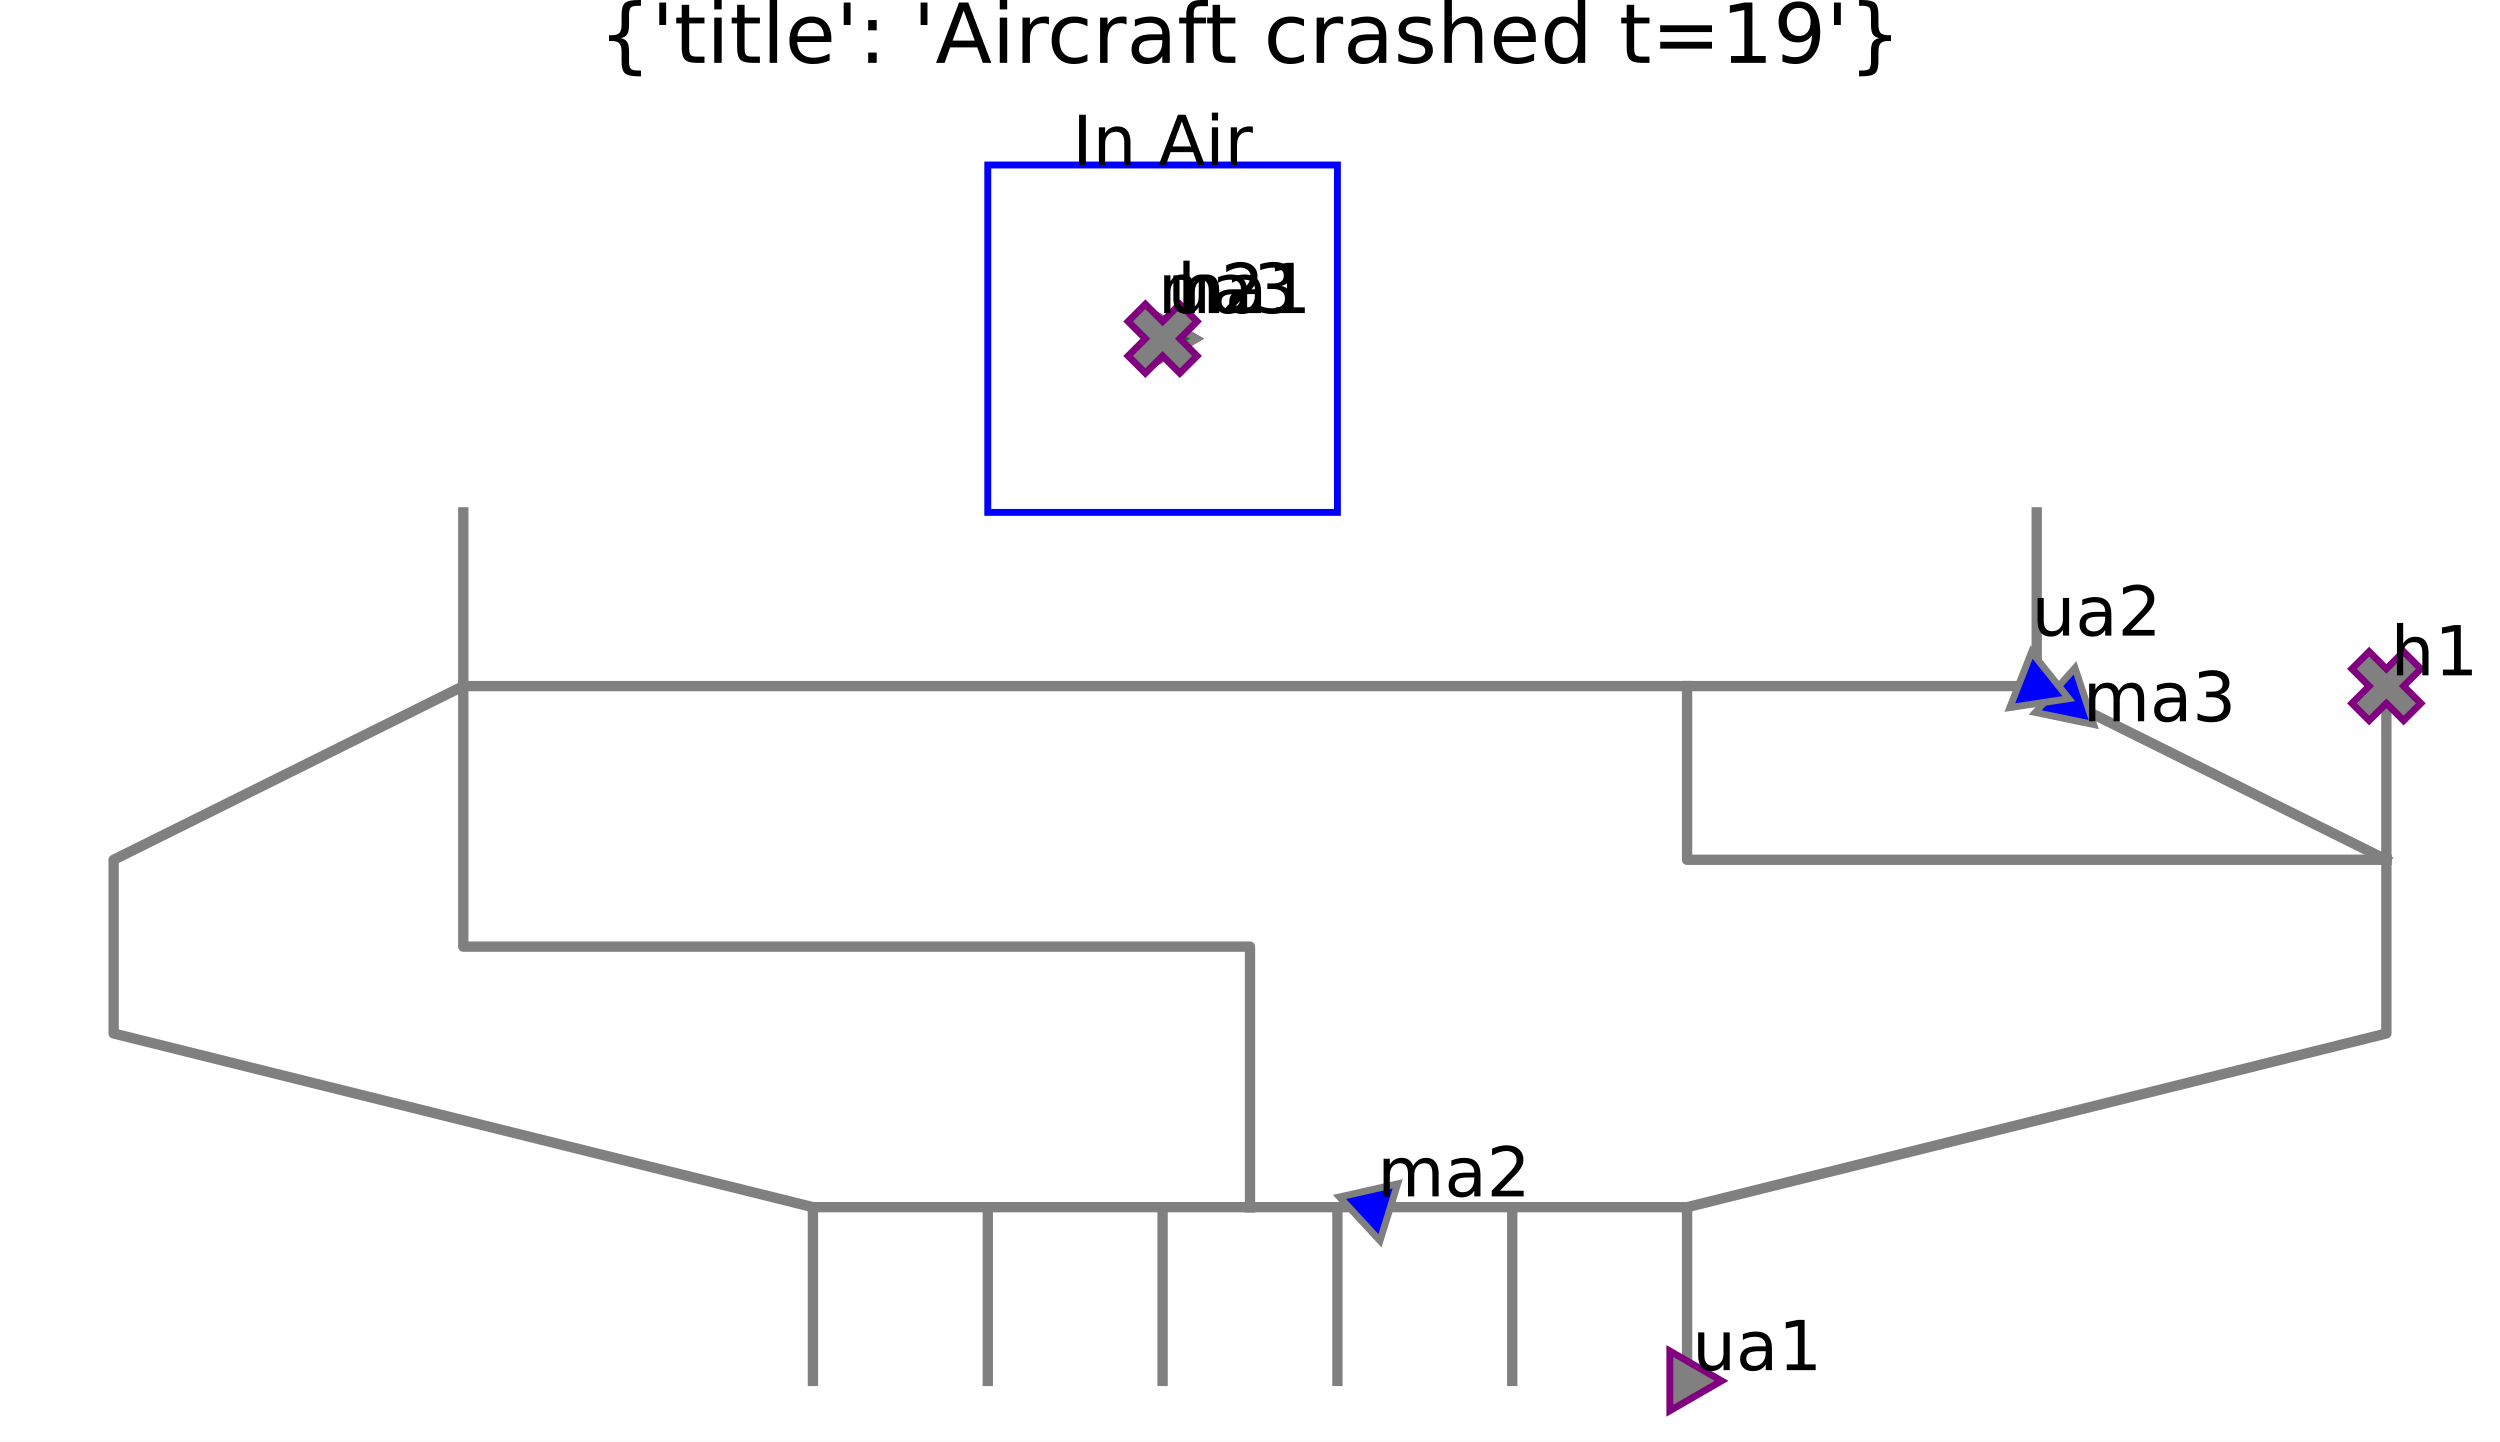
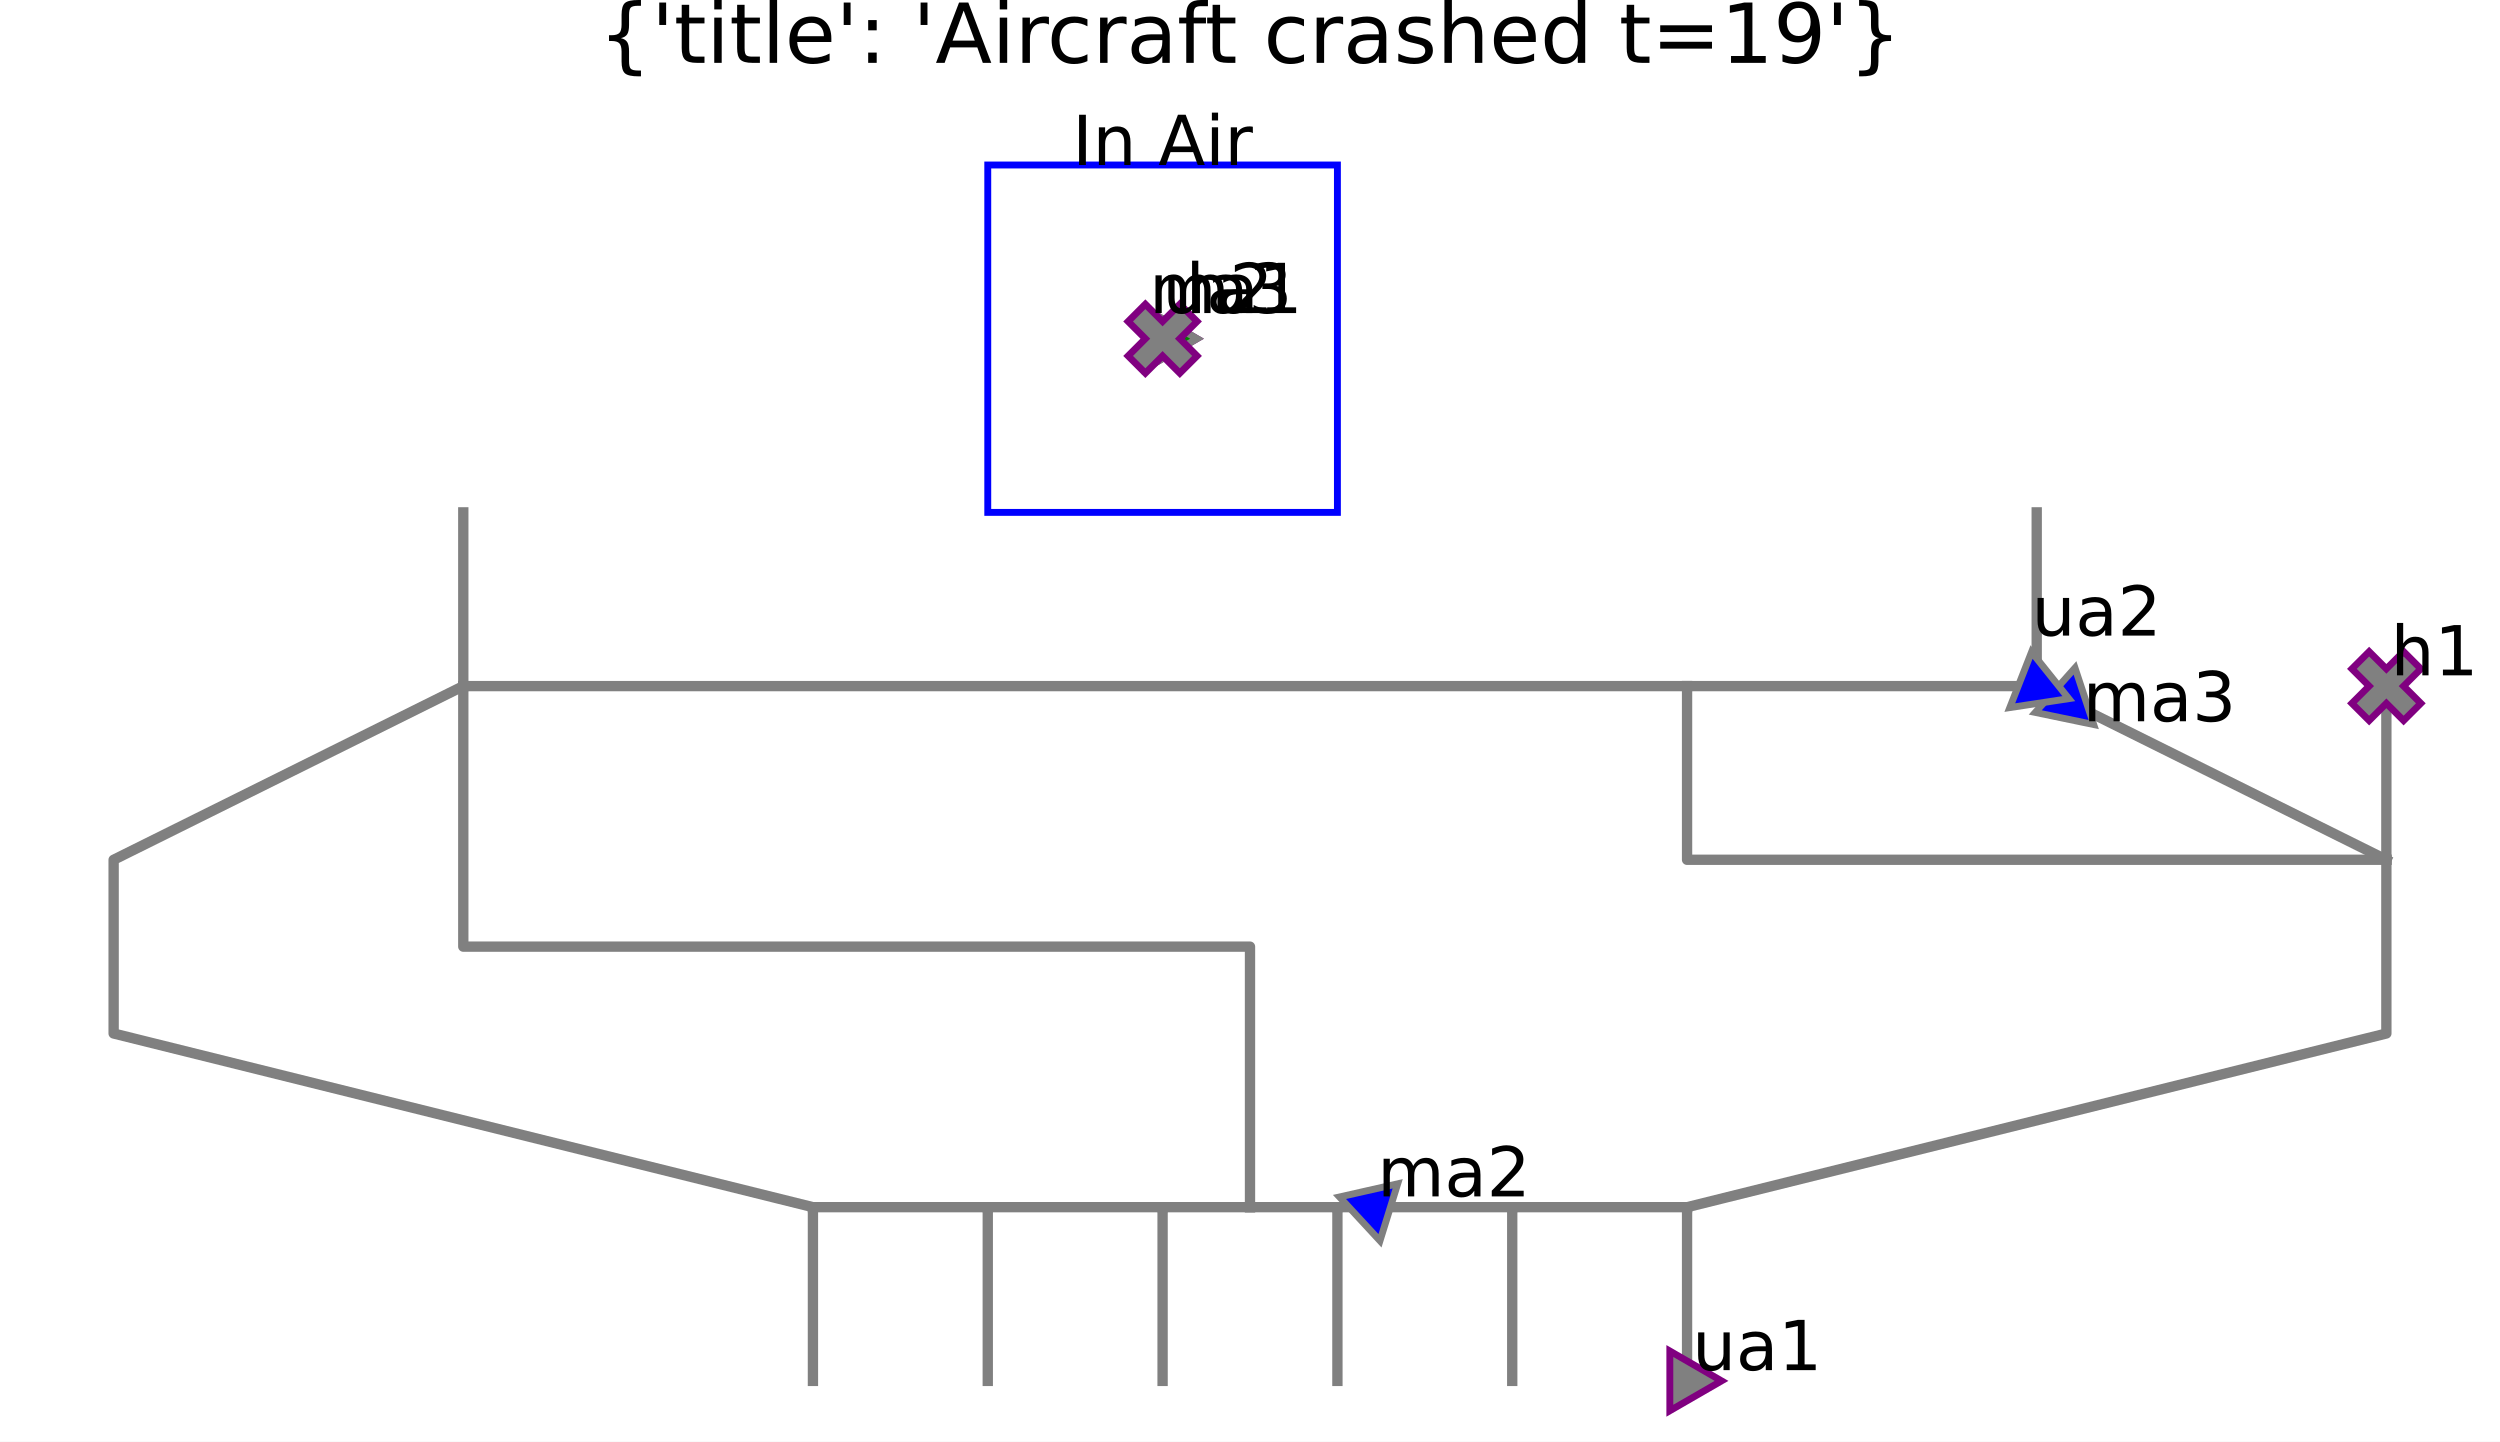
<svg xmlns="http://www.w3.org/2000/svg" xmlns:xlink="http://www.w3.org/1999/xlink" width="362.7pt" height="209.158pt" viewBox="0 0 362.7 209.158" version="1.1">
  <defs>
    <style type="text/css">*{stroke-linejoin: round; stroke-linecap: butt}</style>
  </defs>
  <g id="figure_1">
    <g id="patch_1">
      <path d="M 0 209.158  L 362.7 209.158  L 362.7 0  L 0 0  z " style="fill: #ffffff" />
    </g>
    <g id="axes_1">
      <g id="patch_2">
-         <path d="M 143.305 74.338  L 194.032 74.338  L 194.032 23.938  L 143.305 23.938  z " clip-path="url(#p9bc8d9cadc)" style="fill: #ffffff; stroke: #0000ff; stroke-linejoin: miter" />
+         <path d="M 143.305 74.338  L 194.032 74.338  L 194.032 23.938  L 143.305 23.938  z " clip-path="url(#p39e7fa92e5)" style="fill: #ffffff; stroke: #0000ff; stroke-linejoin: miter" />
      </g>
      <g id="line2d_1">
-         <path d="M 117.941 175.138  L 16.486 149.938  L 16.486 124.738  L 67.214 99.538  " clip-path="url(#p9bc8d9cadc)" style="fill: none; stroke: #808080; stroke-width: 1.5; stroke-linecap: square" />
+         <path d="M 117.941 175.138  L 16.486 149.938  L 16.486 124.738  L 67.214 99.538  " clip-path="url(#p39e7fa92e5)" style="fill: none; stroke: #808080; stroke-width: 1.5; stroke-linecap: square" />
      </g>
      <g id="line2d_2">
-         <path d="M 67.214 99.538  L 244.759 99.538  " clip-path="url(#p9bc8d9cadc)" style="fill: none; stroke: #808080; stroke-width: 1.5; stroke-linecap: square" />
+         <path d="M 67.214 99.538  L 244.759 99.538  " clip-path="url(#p39e7fa92e5)" style="fill: none; stroke: #808080; stroke-width: 1.5; stroke-linecap: square" />
      </g>
      <g id="line2d_3">
-         <path d="M 67.214 99.538  L 67.214 74.338  " clip-path="url(#p9bc8d9cadc)" style="fill: none; stroke: #808080; stroke-width: 1.5; stroke-linecap: square" />
+         <path d="M 67.214 99.538  L 67.214 74.338  " clip-path="url(#p39e7fa92e5)" style="fill: none; stroke: #808080; stroke-width: 1.5; stroke-linecap: square" />
      </g>
      <g id="line2d_4">
-         <path d="M 244.759 99.538  L 295.486 99.538  " clip-path="url(#p9bc8d9cadc)" style="fill: none; stroke: #808080; stroke-width: 1.5; stroke-linecap: square" />
+         <path d="M 244.759 99.538  L 295.486 99.538  " clip-path="url(#p39e7fa92e5)" style="fill: none; stroke: #808080; stroke-width: 1.5; stroke-linecap: square" />
      </g>
      <g id="line2d_5">
-         <path d="M 295.486 99.538  L 295.486 74.338  " clip-path="url(#p9bc8d9cadc)" style="fill: none; stroke: #808080; stroke-width: 1.5; stroke-linecap: square" />
+         <path d="M 295.486 99.538  L 295.486 74.338  " clip-path="url(#p39e7fa92e5)" style="fill: none; stroke: #808080; stroke-width: 1.5; stroke-linecap: square" />
      </g>
      <g id="line2d_6">
-         <path d="M 295.486 99.538  L 346.214 124.738  " clip-path="url(#p9bc8d9cadc)" style="fill: none; stroke: #808080; stroke-width: 1.5; stroke-linecap: square" />
+         <path d="M 295.486 99.538  L 346.214 124.738  " clip-path="url(#p39e7fa92e5)" style="fill: none; stroke: #808080; stroke-width: 1.5; stroke-linecap: square" />
      </g>
      <g id="line2d_7">
-         <path d="M 346.214 124.738  L 346.214 99.538  " clip-path="url(#p9bc8d9cadc)" style="fill: none; stroke: #808080; stroke-width: 1.5; stroke-linecap: square" />
+         <path d="M 346.214 124.738  L 346.214 99.538  " clip-path="url(#p39e7fa92e5)" style="fill: none; stroke: #808080; stroke-width: 1.5; stroke-linecap: square" />
      </g>
      <g id="line2d_8">
-         <path d="M 346.214 124.738  L 346.214 149.938  L 244.759 175.138  " clip-path="url(#p9bc8d9cadc)" style="fill: none; stroke: #808080; stroke-width: 1.5; stroke-linecap: square" />
+         <path d="M 346.214 124.738  L 346.214 149.938  L 244.759 175.138  " clip-path="url(#p39e7fa92e5)" style="fill: none; stroke: #808080; stroke-width: 1.5; stroke-linecap: square" />
      </g>
      <g id="line2d_9">
-         <path d="M 117.941 175.138  L 143.305 175.138  " clip-path="url(#p9bc8d9cadc)" style="fill: none; stroke: #808080; stroke-width: 1.5; stroke-linecap: square" />
+         <path d="M 117.941 175.138  L 143.305 175.138  " clip-path="url(#p39e7fa92e5)" style="fill: none; stroke: #808080; stroke-width: 1.5; stroke-linecap: square" />
      </g>
      <g id="line2d_10">
-         <path d="M 143.305 175.138  L 168.668 175.138  " clip-path="url(#p9bc8d9cadc)" style="fill: none; stroke: #808080; stroke-width: 1.5; stroke-linecap: square" />
+         <path d="M 143.305 175.138  L 168.668 175.138  " clip-path="url(#p39e7fa92e5)" style="fill: none; stroke: #808080; stroke-width: 1.5; stroke-linecap: square" />
      </g>
      <g id="line2d_11">
-         <path d="M 168.668 175.138  L 181.35 175.138  " clip-path="url(#p9bc8d9cadc)" style="fill: none; stroke: #808080; stroke-width: 1.5; stroke-linecap: square" />
+         <path d="M 168.668 175.138  L 181.35 175.138  " clip-path="url(#p39e7fa92e5)" style="fill: none; stroke: #808080; stroke-width: 1.5; stroke-linecap: square" />
      </g>
      <g id="line2d_12">
-         <path d="M 181.35 175.138  L 194.032 175.138  " clip-path="url(#p9bc8d9cadc)" style="fill: none; stroke: #808080; stroke-width: 1.5; stroke-linecap: square" />
+         <path d="M 181.35 175.138  L 194.032 175.138  " clip-path="url(#p39e7fa92e5)" style="fill: none; stroke: #808080; stroke-width: 1.5; stroke-linecap: square" />
      </g>
      <g id="line2d_13">
-         <path d="M 194.032 175.138  L 219.395 175.138  " clip-path="url(#p9bc8d9cadc)" style="fill: none; stroke: #808080; stroke-width: 1.5; stroke-linecap: square" />
+         <path d="M 194.032 175.138  L 219.395 175.138  " clip-path="url(#p39e7fa92e5)" style="fill: none; stroke: #808080; stroke-width: 1.5; stroke-linecap: square" />
      </g>
      <g id="line2d_14">
-         <path d="M 219.395 175.138  L 244.759 175.138  " clip-path="url(#p9bc8d9cadc)" style="fill: none; stroke: #808080; stroke-width: 1.5; stroke-linecap: square" />
+         <path d="M 219.395 175.138  L 244.759 175.138  " clip-path="url(#p39e7fa92e5)" style="fill: none; stroke: #808080; stroke-width: 1.5; stroke-linecap: square" />
      </g>
      <g id="line2d_15">
-         <path d="M 181.35 175.138  L 181.35 137.338  L 67.214 137.338  L 67.214 99.538  " clip-path="url(#p9bc8d9cadc)" style="fill: none; stroke: #808080; stroke-width: 1.5; stroke-linecap: square" />
+         <path d="M 181.35 175.138  L 181.35 137.338  L 67.214 137.338  L 67.214 99.538  " clip-path="url(#p39e7fa92e5)" style="fill: none; stroke: #808080; stroke-width: 1.5; stroke-linecap: square" />
      </g>
      <g id="line2d_16">
-         <path d="M 244.759 99.538  L 244.759 124.738  L 346.214 124.738  " clip-path="url(#p9bc8d9cadc)" style="fill: none; stroke: #808080; stroke-width: 1.5; stroke-linecap: square" />
+         <path d="M 244.759 99.538  L 244.759 124.738  L 346.214 124.738  " clip-path="url(#p39e7fa92e5)" style="fill: none; stroke: #808080; stroke-width: 1.5; stroke-linecap: square" />
      </g>
      <g id="line2d_17">
-         <path d="M 117.941 175.138  L 117.941 200.338  " clip-path="url(#p9bc8d9cadc)" style="fill: none; stroke: #808080; stroke-width: 1.5; stroke-linecap: square" />
+         <path d="M 117.941 175.138  L 117.941 200.338  " clip-path="url(#p39e7fa92e5)" style="fill: none; stroke: #808080; stroke-width: 1.5; stroke-linecap: square" />
      </g>
      <g id="line2d_18">
-         <path d="M 143.305 175.138  L 143.305 200.338  " clip-path="url(#p9bc8d9cadc)" style="fill: none; stroke: #808080; stroke-width: 1.5; stroke-linecap: square" />
+         <path d="M 143.305 175.138  L 143.305 200.338  " clip-path="url(#p39e7fa92e5)" style="fill: none; stroke: #808080; stroke-width: 1.5; stroke-linecap: square" />
      </g>
      <g id="line2d_19">
-         <path d="M 168.668 175.138  L 168.668 200.338  " clip-path="url(#p9bc8d9cadc)" style="fill: none; stroke: #808080; stroke-width: 1.5; stroke-linecap: square" />
+         <path d="M 168.668 175.138  L 168.668 200.338  " clip-path="url(#p39e7fa92e5)" style="fill: none; stroke: #808080; stroke-width: 1.5; stroke-linecap: square" />
      </g>
      <g id="line2d_20">
-         <path d="M 194.032 175.138  L 194.032 200.338  " clip-path="url(#p9bc8d9cadc)" style="fill: none; stroke: #808080; stroke-width: 1.5; stroke-linecap: square" />
+         <path d="M 194.032 175.138  L 194.032 200.338  " clip-path="url(#p39e7fa92e5)" style="fill: none; stroke: #808080; stroke-width: 1.5; stroke-linecap: square" />
      </g>
      <g id="line2d_21">
-         <path d="M 219.395 175.138  L 219.395 200.338  " clip-path="url(#p9bc8d9cadc)" style="fill: none; stroke: #808080; stroke-width: 1.5; stroke-linecap: square" />
+         <path d="M 219.395 175.138  L 219.395 200.338  " clip-path="url(#p39e7fa92e5)" style="fill: none; stroke: #808080; stroke-width: 1.5; stroke-linecap: square" />
      </g>
      <g id="line2d_22">
-         <path d="M 244.759 175.138  L 244.759 200.338  " clip-path="url(#p9bc8d9cadc)" style="fill: none; stroke: #808080; stroke-width: 1.5; stroke-linecap: square" />
+         <path d="M 244.759 175.138  L 244.759 200.338  " clip-path="url(#p39e7fa92e5)" style="fill: none; stroke: #808080; stroke-width: 1.5; stroke-linecap: square" />
      </g>
      <g id="line2d_23">
-         <path d="M 168.668 49.138  " clip-path="url(#p9bc8d9cadc)" style="fill: none; stroke: #808080; stroke-width: 1.5; stroke-linecap: square" />
-         <defs>
-           <path id="m5c4f36ecb7" d="M -2.5 -4.33  L -2.5 4.33  L 5 0  z " style="stroke: #800080; stroke-linejoin: miter" />
-         </defs>
-         <g clip-path="url(#p9bc8d9cadc)">
-           <use xlink:href="#m5c4f36ecb7" x="168.668" y="49.138" style="fill: #808080; stroke: #800080; stroke-linejoin: miter" />
+         <path d="M 168.668 49.138  " clip-path="url(#p39e7fa92e5)" style="fill: none; stroke: #808080; stroke-width: 1.5; stroke-linecap: square" />
+         <defs>
+           <path id="me59f1769f2" d="M -2.5 -4.33  L -2.5 4.33  L 5 0  z " style="stroke: #800080; stroke-linejoin: miter" />
+         </defs>
+         <g clip-path="url(#p39e7fa92e5)">
+           <use xlink:href="#me59f1769f2" x="168.668" y="49.138" style="fill: #808080; stroke: #800080; stroke-linejoin: miter" />
        </g>
      </g>
      <g id="line2d_24">
-         <path d="M 199.105 175.138  " clip-path="url(#p9bc8d9cadc)" style="fill: none; stroke: #0000ff; stroke-width: 1.5; stroke-linecap: square" />
-         <defs>
-           <path id="m312d1210ce" d="M 3.672 -3.394  L -4.775 -1.483  L 1.103 4.877  z " style="stroke: #808080; stroke-linejoin: miter" />
-         </defs>
-         <g clip-path="url(#p9bc8d9cadc)">
-           <use xlink:href="#m312d1210ce" x="199.105" y="175.138" style="fill: #0000ff; stroke: #808080; stroke-linejoin: miter" />
+         <path d="M 199.105 175.138  " clip-path="url(#p39e7fa92e5)" style="fill: none; stroke: #0000ff; stroke-width: 1.5; stroke-linecap: square" />
+         <defs>
+           <path id="ma616032d14" d="M 3.672 -3.394  L -4.775 -1.483  L 1.103 4.877  z " style="stroke: #808080; stroke-linejoin: miter" />
+         </defs>
+         <g clip-path="url(#p39e7fa92e5)">
+           <use xlink:href="#ma616032d14" x="199.105" y="175.138" style="fill: #0000ff; stroke: #808080; stroke-linejoin: miter" />
        </g>
      </g>
      <g id="line2d_25">
-         <path d="M 300.024 101.792  " clip-path="url(#p9bc8d9cadc)" style="fill: none; stroke: #0000ff; stroke-width: 1.5; stroke-linecap: square" />
-         <defs>
-           <path id="m2336567726" d="M 1.016 -4.896  L -4.748 1.568  L 3.732 3.328  z " style="stroke: #808080; stroke-linejoin: miter" />
-         </defs>
-         <g clip-path="url(#p9bc8d9cadc)">
-           <use xlink:href="#m2336567726" x="300.024" y="101.792" style="fill: #0000ff; stroke: #808080; stroke-linejoin: miter" />
+         <path d="M 300.024 101.792  " clip-path="url(#p39e7fa92e5)" style="fill: none; stroke: #0000ff; stroke-width: 1.5; stroke-linecap: square" />
+         <defs>
+           <path id="mb691f9c5b1" d="M 1.016 -4.896  L -4.748 1.568  L 3.732 3.328  z " style="stroke: #808080; stroke-linejoin: miter" />
+         </defs>
+         <g clip-path="url(#p39e7fa92e5)">
+           <use xlink:href="#mb691f9c5b1" x="300.024" y="101.792" style="fill: #0000ff; stroke: #808080; stroke-linejoin: miter" />
        </g>
      </g>
      <g id="line2d_26">
-         <path d="M 244.759 200.338  " clip-path="url(#p9bc8d9cadc)" style="fill: none; stroke: #808080; stroke-width: 1.5; stroke-linecap: square" />
-         <g clip-path="url(#p9bc8d9cadc)">
-           <use xlink:href="#m5c4f36ecb7" x="244.759" y="200.338" style="fill: #808080; stroke: #800080; stroke-linejoin: miter" />
+         <path d="M 244.759 200.338  " clip-path="url(#p39e7fa92e5)" style="fill: none; stroke: #808080; stroke-width: 1.5; stroke-linecap: square" />
+         <g clip-path="url(#p39e7fa92e5)">
+           <use xlink:href="#me59f1769f2" x="244.759" y="200.338" style="fill: #808080; stroke: #800080; stroke-linejoin: miter" />
        </g>
      </g>
      <g id="line2d_27">
-         <path d="M 295.486 99.538  " clip-path="url(#p9bc8d9cadc)" style="fill: none; stroke: #0000ff; stroke-width: 1.5; stroke-linecap: square" />
-         <defs>
-           <path id="m87525cce9b" d="M 4.656 1.822  L -0.75 -4.943  L -3.906 3.121  z " style="stroke: #808080; stroke-linejoin: miter" />
-         </defs>
-         <g clip-path="url(#p9bc8d9cadc)">
-           <use xlink:href="#m87525cce9b" x="295.486" y="99.538" style="fill: #0000ff; stroke: #808080; stroke-linejoin: miter" />
+         <path d="M 295.486 99.538  " clip-path="url(#p39e7fa92e5)" style="fill: none; stroke: #0000ff; stroke-width: 1.5; stroke-linecap: square" />
+         <defs>
+           <path id="m69f0630cf9" d="M 4.656 1.822  L -0.75 -4.943  L -3.906 3.121  z " style="stroke: #808080; stroke-linejoin: miter" />
+         </defs>
+         <g clip-path="url(#p39e7fa92e5)">
+           <use xlink:href="#m69f0630cf9" x="295.486" y="99.538" style="fill: #0000ff; stroke: #808080; stroke-linejoin: miter" />
        </g>
      </g>
      <g id="line2d_28">
-         <path d="M 168.668 49.138  " clip-path="url(#p9bc8d9cadc)" style="fill: none; stroke: #008000; stroke-width: 1.5; stroke-linecap: square" />
-         <defs>
-           <path id="ma215c0b1e7" d="M -2.5 -4.33  L -2.5 4.33  L 5 0  z " style="stroke: #808080; stroke-linejoin: miter" />
-         </defs>
-         <g clip-path="url(#p9bc8d9cadc)">
-           <use xlink:href="#ma215c0b1e7" x="168.668" y="49.138" style="fill: #008000; stroke: #808080; stroke-linejoin: miter" />
+         <path d="M 168.668 49.138  " clip-path="url(#p39e7fa92e5)" style="fill: none; stroke: #008000; stroke-width: 1.5; stroke-linecap: square" />
+         <defs>
+           <path id="mffda8aad35" d="M -2.5 -4.33  L -2.5 4.33  L 5 0  z " style="stroke: #808080; stroke-linejoin: miter" />
+         </defs>
+         <g clip-path="url(#p39e7fa92e5)">
+           <use xlink:href="#mffda8aad35" x="168.668" y="49.138" style="fill: #008000; stroke: #808080; stroke-linejoin: miter" />
        </g>
      </g>
      <g id="line2d_29">
-         <path d="M 346.214 99.538  " clip-path="url(#p9bc8d9cadc)" style="fill: none; stroke: #808080; stroke-width: 1.5; stroke-linecap: square" />
-         <defs>
-           <path id="m6b0d3acd5d" d="M -2.5 5  L 0 2.5  L 2.5 5  L 5 2.5  L 2.5 0  L 5 -2.5  L 2.5 -5  L 0 -2.5  L -2.5 -5  L -5 -2.5  L -2.5 0  L -5 2.5  z " style="stroke: #800080; stroke-linejoin: miter" />
-         </defs>
-         <g clip-path="url(#p9bc8d9cadc)">
-           <use xlink:href="#m6b0d3acd5d" x="346.214" y="99.538" style="fill: #808080; stroke: #800080; stroke-linejoin: miter" />
+         <path d="M 346.214 99.538  " clip-path="url(#p39e7fa92e5)" style="fill: none; stroke: #808080; stroke-width: 1.5; stroke-linecap: square" />
+         <defs>
+           <path id="m8db4075fc2" d="M -2.5 5  L 0 2.5  L 2.5 5  L 5 2.5  L 2.5 0  L 5 -2.5  L 2.5 -5  L 0 -2.5  L -2.5 -5  L -5 -2.5  L -2.5 0  L -5 2.5  z " style="stroke: #800080; stroke-linejoin: miter" />
+         </defs>
+         <g clip-path="url(#p39e7fa92e5)">
+           <use xlink:href="#m8db4075fc2" x="346.214" y="99.538" style="fill: #808080; stroke: #800080; stroke-linejoin: miter" />
        </g>
      </g>
      <g id="line2d_30">
-         <path d="M 168.668 49.138  " clip-path="url(#p9bc8d9cadc)" style="fill: none; stroke: #808080; stroke-width: 1.5; stroke-linecap: square" />
-         <g clip-path="url(#p9bc8d9cadc)">
-           <use xlink:href="#m6b0d3acd5d" x="168.668" y="49.138" style="fill: #808080; stroke: #800080; stroke-linejoin: miter" />
+         <path d="M 168.668 49.138  " clip-path="url(#p39e7fa92e5)" style="fill: none; stroke: #808080; stroke-width: 1.5; stroke-linecap: square" />
+         <g clip-path="url(#p39e7fa92e5)">
+           <use xlink:href="#m8db4075fc2" x="168.668" y="49.138" style="fill: #808080; stroke: #800080; stroke-linejoin: miter" />
        </g>
      </g>
      <g id="text_1">
        <g transform="translate(155.5705 23.93812) scale(0.1 -0.1)">
          <defs>
            <path id="DejaVuSans-49" d="M 628 4666  L 1259 4666  L 1259 0  L 628 0  L 628 4666  z " transform="scale(0.015625)" />
            <path id="DejaVuSans-6e" d="M 3513 2113  L 3513 0  L 2938 0  L 2938 2094  Q 2938 2591 2744 2837  Q 2550 3084 2163 3084  Q 1697 3084 1428 2787  Q 1159 2491 1159 1978  L 1159 0  L 581 0  L 581 3500  L 1159 3500  L 1159 2956  Q 1366 3272 1645 3428  Q 1925 3584 2291 3584  Q 2894 3584 3203 3211  Q 3513 2838 3513 2113  z " transform="scale(0.015625)" />
            <path id="DejaVuSans-20" transform="scale(0.015625)" />
            <path id="DejaVuSans-41" d="M 2188 4044  L 1331 1722  L 3047 1722  L 2188 4044  z M 1831 4666  L 2547 4666  L 4325 0  L 3669 0  L 3244 1197  L 1141 1197  L 716 0  L 50 0  L 1831 4666  z " transform="scale(0.015625)" />
            <path id="DejaVuSans-69" d="M 603 3500  L 1178 3500  L 1178 0  L 603 0  L 603 3500  z M 603 4863  L 1178 4863  L 1178 4134  L 603 4134  L 603 4863  z " transform="scale(0.015625)" />
            <path id="DejaVuSans-72" d="M 2631 2963  Q 2534 3019 2420 3045  Q 2306 3072 2169 3072  Q 1681 3072 1420 2755  Q 1159 2438 1159 1844  L 1159 0  L 581 0  L 581 3500  L 1159 3500  L 1159 2956  Q 1341 3275 1631 3429  Q 1922 3584 2338 3584  Q 2397 3584 2469 3576  Q 2541 3569 2628 3553  L 2631 2963  z " transform="scale(0.015625)" />
          </defs>
          <use xlink:href="#DejaVuSans-49" />
          <use xlink:href="#DejaVuSans-6e" transform="translate(29.49219 0)" />
          <use xlink:href="#DejaVuSans-20" transform="translate(92.87109 0)" />
          <use xlink:href="#DejaVuSans-41" transform="translate(124.6582 0)" />
          <use xlink:href="#DejaVuSans-69" transform="translate(193.0664 0)" />
          <use xlink:href="#DejaVuSans-72" transform="translate(220.8496 0)" />
        </g>
      </g>
      <g id="text_2">
-         <g transform="translate(167.9926 45.4175) scale(0.1 -0.1)">
+         <g transform="translate(166.7326 45.4175) scale(0.1 -0.1)">
          <defs>
            <path id="DejaVuSans-6d" d="M 3328 2828  Q 3544 3216 3844 3400  Q 4144 3584 4550 3584  Q 5097 3584 5394 3201  Q 5691 2819 5691 2113  L 5691 0  L 5113 0  L 5113 2094  Q 5113 2597 4934 2840  Q 4756 3084 4391 3084  Q 3944 3084 3684 2787  Q 3425 2491 3425 1978  L 3425 0  L 2847 0  L 2847 2094  Q 2847 2600 2669 2842  Q 2491 3084 2119 3084  Q 1678 3084 1418 2786  Q 1159 2488 1159 1978  L 1159 0  L 581 0  L 581 3500  L 1159 3500  L 1159 2956  Q 1356 3278 1631 3431  Q 1906 3584 2284 3584  Q 2666 3584 2933 3390  Q 3200 3197 3328 2828  z " transform="scale(0.015625)" />
            <path id="DejaVuSans-61" d="M 2194 1759  Q 1497 1759 1228 1600  Q 959 1441 959 1056  Q 959 750 1161 570  Q 1363 391 1709 391  Q 2188 391 2477 730  Q 2766 1069 2766 1631  L 2766 1759  L 2194 1759  z M 3341 1997  L 3341 0  L 2766 0  L 2766 531  Q 2569 213 2275 61  Q 1981 -91 1556 -91  Q 1019 -91 701 211  Q 384 513 384 1019  Q 384 1609 779 1909  Q 1175 2209 1959 2209  L 2766 2209  L 2766 2266  Q 2766 2663 2505 2880  Q 2244 3097 1772 3097  Q 1472 3097 1187 3025  Q 903 2953 641 2809  L 641 3341  Q 956 3463 1253 3523  Q 1550 3584 1831 3584  Q 2591 3584 2966 3190  Q 3341 2797 3341 1997  z " transform="scale(0.015625)" />
            <path id="DejaVuSans-31" d="M 794 531  L 1825 531  L 1825 4091  L 703 3866  L 703 4441  L 1819 4666  L 2450 4666  L 2450 531  L 3481 531  L 3481 0  L 794 0  L 794 531  z " transform="scale(0.015625)" />
          </defs>
          <use xlink:href="#DejaVuSans-6d" />
          <use xlink:href="#DejaVuSans-61" transform="translate(97.41211 0)" />
          <use xlink:href="#DejaVuSans-31" transform="translate(158.6914 0)" />
        </g>
      </g>
      <g id="text_3">
        <g transform="translate(199.8239 173.5775) scale(0.1 -0.1)">
          <defs>
            <path id="DejaVuSans-32" d="M 1228 531  L 3431 531  L 3431 0  L 469 0  L 469 531  Q 828 903 1448 1529  Q 2069 2156 2228 2338  Q 2531 2678 2651 2914  Q 2772 3150 2772 3378  Q 2772 3750 2511 3984  Q 2250 4219 1831 4219  Q 1534 4219 1204 4116  Q 875 4013 500 3803  L 500 4441  Q 881 4594 1212 4672  Q 1544 4750 1819 4750  Q 2544 4750 2975 4387  Q 3406 4025 3406 3419  Q 3406 3131 3298 2873  Q 3191 2616 2906 2266  Q 2828 2175 2409 1742  Q 1991 1309 1228 531  z " transform="scale(0.015625)" />
          </defs>
          <use xlink:href="#DejaVuSans-6d" />
          <use xlink:href="#DejaVuSans-61" transform="translate(97.41211 0)" />
          <use xlink:href="#DejaVuSans-32" transform="translate(158.6914 0)" />
        </g>
      </g>
      <g id="text_4">
        <g transform="translate(302.1829 104.6454) scale(0.1 -0.1)">
          <defs>
            <path id="DejaVuSans-33" d="M 2597 2516  Q 3050 2419 3304 2112  Q 3559 1806 3559 1356  Q 3559 666 3084 287  Q 2609 -91 1734 -91  Q 1441 -91 1130 -33  Q 819 25 488 141  L 488 750  Q 750 597 1062 519  Q 1375 441 1716 441  Q 2309 441 2620 675  Q 2931 909 2931 1356  Q 2931 1769 2642 2001  Q 2353 2234 1838 2234  L 1294 2234  L 1294 2753  L 1863 2753  Q 2328 2753 2575 2939  Q 2822 3125 2822 3475  Q 2822 3834 2567 4026  Q 2313 4219 1838 4219  Q 1578 4219 1281 4162  Q 984 4106 628 3988  L 628 4550  Q 988 4650 1302 4700  Q 1616 4750 1894 4750  Q 2613 4750 3031 4423  Q 3450 4097 3450 3541  Q 3450 3153 3228 2886  Q 3006 2619 2597 2516  z " transform="scale(0.015625)" />
          </defs>
          <use xlink:href="#DejaVuSans-6d" />
          <use xlink:href="#DejaVuSans-61" transform="translate(97.41211 0)" />
          <use xlink:href="#DejaVuSans-33" transform="translate(158.6914 0)" />
        </g>
      </g>
      <g id="text_5">
        <g transform="translate(245.515 198.7775) scale(0.1 -0.1)">
          <defs>
            <path id="DejaVuSans-75" d="M 544 1381  L 544 3500  L 1119 3500  L 1119 1403  Q 1119 906 1312 657  Q 1506 409 1894 409  Q 2359 409 2629 706  Q 2900 1003 2900 1516  L 2900 3500  L 3475 3500  L 3475 0  L 2900 0  L 2900 538  Q 2691 219 2414 64  Q 2138 -91 1772 -91  Q 1169 -91 856 284  Q 544 659 544 1381  z M 1991 3584  L 1991 3584  z " transform="scale(0.015625)" />
          </defs>
          <use xlink:href="#DejaVuSans-75" />
          <use xlink:href="#DejaVuSans-61" transform="translate(63.37891 0)" />
          <use xlink:href="#DejaVuSans-31" transform="translate(124.6582 0)" />
        </g>
      </g>
      <g id="text_6">
        <g transform="translate(294.7573 92.2175) scale(0.1 -0.1)">
          <use xlink:href="#DejaVuSans-75" />
          <use xlink:href="#DejaVuSans-61" transform="translate(63.37891 0)" />
          <use xlink:href="#DejaVuSans-32" transform="translate(124.6582 0)" />
        </g>
      </g>
      <g id="text_7">
-         <g transform="translate(169.3791 45.4175) scale(0.1 -0.1)">
+         <g transform="translate(168.6591 45.4175) scale(0.1 -0.1)">
          <use xlink:href="#DejaVuSans-75" />
          <use xlink:href="#DejaVuSans-61" transform="translate(63.37891 0)" />
          <use xlink:href="#DejaVuSans-33" transform="translate(124.6582 0)" />
        </g>
      </g>
      <g id="text_8">
        <g transform="translate(346.8431 97.9775) scale(0.1 -0.1)">
          <defs>
            <path id="DejaVuSans-68" d="M 3513 2113  L 3513 0  L 2938 0  L 2938 2094  Q 2938 2591 2744 2837  Q 2550 3084 2163 3084  Q 1697 3084 1428 2787  Q 1159 2491 1159 1978  L 1159 0  L 581 0  L 581 4863  L 1159 4863  L 1159 2956  Q 1366 3272 1645 3428  Q 1925 3584 2291 3584  Q 2894 3584 3203 3211  Q 3513 2838 3513 2113  z " transform="scale(0.015625)" />
          </defs>
          <use xlink:href="#DejaVuSans-68" />
          <use xlink:href="#DejaVuSans-31" transform="translate(63.37891 0)" />
        </g>
      </g>
      <g id="text_9">
-         <g transform="translate(170.7782 45.4175) scale(0.1 -0.1)">
+         <g transform="translate(172.0382 45.4175) scale(0.1 -0.1)">
          <use xlink:href="#DejaVuSans-68" />
          <use xlink:href="#DejaVuSans-32" transform="translate(63.37891 0)" />
        </g>
      </g>
      <g id="text_10">
        <g transform="translate(86.85563 9.118125) scale(0.12 -0.12)">
          <defs>
            <path id="DejaVuSans-7b" d="M 3272 -594  L 3272 -1044  L 3078 -1044  Q 2300 -1044 2036 -812  Q 1772 -581 1772 109  L 1772 856  Q 1772 1328 1603 1509  Q 1434 1691 991 1691  L 800 1691  L 800 2138  L 991 2138  Q 1438 2138 1605 2317  Q 1772 2497 1772 2963  L 1772 3713  Q 1772 4403 2036 4633  Q 2300 4863 3078 4863  L 3272 4863  L 3272 4416  L 3059 4416  Q 2619 4416 2484 4278  Q 2350 4141 2350 3700  L 2350 2925  Q 2350 2434 2208 2212  Q 2066 1991 1722 1913  Q 2069 1828 2209 1606  Q 2350 1384 2350 897  L 2350 122  Q 2350 -319 2484 -456  Q 2619 -594 3059 -594  L 3272 -594  z " transform="scale(0.015625)" />
            <path id="DejaVuSans-27" d="M 1147 4666  L 1147 2931  L 616 2931  L 616 4666  L 1147 4666  z " transform="scale(0.015625)" />
            <path id="DejaVuSans-74" d="M 1172 4494  L 1172 3500  L 2356 3500  L 2356 3053  L 1172 3053  L 1172 1153  Q 1172 725 1289 603  Q 1406 481 1766 481  L 2356 481  L 2356 0  L 1766 0  Q 1100 0 847 248  Q 594 497 594 1153  L 594 3053  L 172 3053  L 172 3500  L 594 3500  L 594 4494  L 1172 4494  z " transform="scale(0.015625)" />
            <path id="DejaVuSans-6c" d="M 603 4863  L 1178 4863  L 1178 0  L 603 0  L 603 4863  z " transform="scale(0.015625)" />
            <path id="DejaVuSans-65" d="M 3597 1894  L 3597 1613  L 953 1613  Q 991 1019 1311 708  Q 1631 397 2203 397  Q 2534 397 2845 478  Q 3156 559 3463 722  L 3463 178  Q 3153 47 2828 -22  Q 2503 -91 2169 -91  Q 1331 -91 842 396  Q 353 884 353 1716  Q 353 2575 817 3079  Q 1281 3584 2069 3584  Q 2775 3584 3186 3129  Q 3597 2675 3597 1894  z M 3022 2063  Q 3016 2534 2758 2815  Q 2500 3097 2075 3097  Q 1594 3097 1305 2825  Q 1016 2553 972 2059  L 3022 2063  z " transform="scale(0.015625)" />
            <path id="DejaVuSans-3a" d="M 750 794  L 1409 794  L 1409 0  L 750 0  L 750 794  z M 750 3309  L 1409 3309  L 1409 2516  L 750 2516  L 750 3309  z " transform="scale(0.015625)" />
            <path id="DejaVuSans-63" d="M 3122 3366  L 3122 2828  Q 2878 2963 2633 3030  Q 2388 3097 2138 3097  Q 1578 3097 1268 2742  Q 959 2388 959 1747  Q 959 1106 1268 751  Q 1578 397 2138 397  Q 2388 397 2633 464  Q 2878 531 3122 666  L 3122 134  Q 2881 22 2623 -34  Q 2366 -91 2075 -91  Q 1284 -91 818 406  Q 353 903 353 1747  Q 353 2603 823 3093  Q 1294 3584 2113 3584  Q 2378 3584 2631 3529  Q 2884 3475 3122 3366  z " transform="scale(0.015625)" />
            <path id="DejaVuSans-66" d="M 2375 4863  L 2375 4384  L 1825 4384  Q 1516 4384 1395 4259  Q 1275 4134 1275 3809  L 1275 3500  L 2222 3500  L 2222 3053  L 1275 3053  L 1275 0  L 697 0  L 697 3053  L 147 3053  L 147 3500  L 697 3500  L 697 3744  Q 697 4328 969 4595  Q 1241 4863 1831 4863  L 2375 4863  z " transform="scale(0.015625)" />
            <path id="DejaVuSans-73" d="M 2834 3397  L 2834 2853  Q 2591 2978 2328 3040  Q 2066 3103 1784 3103  Q 1356 3103 1142 2972  Q 928 2841 928 2578  Q 928 2378 1081 2264  Q 1234 2150 1697 2047  L 1894 2003  Q 2506 1872 2764 1633  Q 3022 1394 3022 966  Q 3022 478 2636 193  Q 2250 -91 1575 -91  Q 1294 -91 989 -36  Q 684 19 347 128  L 347 722  Q 666 556 975 473  Q 1284 391 1588 391  Q 1994 391 2212 530  Q 2431 669 2431 922  Q 2431 1156 2273 1281  Q 2116 1406 1581 1522  L 1381 1569  Q 847 1681 609 1914  Q 372 2147 372 2553  Q 372 3047 722 3315  Q 1072 3584 1716 3584  Q 2034 3584 2315 3537  Q 2597 3491 2834 3397  z " transform="scale(0.015625)" />
            <path id="DejaVuSans-64" d="M 2906 2969  L 2906 4863  L 3481 4863  L 3481 0  L 2906 0  L 2906 525  Q 2725 213 2448 61  Q 2172 -91 1784 -91  Q 1150 -91 751 415  Q 353 922 353 1747  Q 353 2572 751 3078  Q 1150 3584 1784 3584  Q 2172 3584 2448 3432  Q 2725 3281 2906 2969  z M 947 1747  Q 947 1113 1208 752  Q 1469 391 1925 391  Q 2381 391 2643 752  Q 2906 1113 2906 1747  Q 2906 2381 2643 2742  Q 2381 3103 1925 3103  Q 1469 3103 1208 2742  Q 947 2381 947 1747  z " transform="scale(0.015625)" />
            <path id="DejaVuSans-3d" d="M 678 2906  L 4684 2906  L 4684 2381  L 678 2381  L 678 2906  z M 678 1631  L 4684 1631  L 4684 1100  L 678 1100  L 678 1631  z " transform="scale(0.015625)" />
            <path id="DejaVuSans-39" d="M 703 97  L 703 672  Q 941 559 1184 500  Q 1428 441 1663 441  Q 2288 441 2617 861  Q 2947 1281 2994 2138  Q 2813 1869 2534 1725  Q 2256 1581 1919 1581  Q 1219 1581 811 2004  Q 403 2428 403 3163  Q 403 3881 828 4315  Q 1253 4750 1959 4750  Q 2769 4750 3195 4129  Q 3622 3509 3622 2328  Q 3622 1225 3098 567  Q 2575 -91 1691 -91  Q 1453 -91 1209 -44  Q 966 3 703 97  z M 1959 2075  Q 2384 2075 2632 2365  Q 2881 2656 2881 3163  Q 2881 3666 2632 3958  Q 2384 4250 1959 4250  Q 1534 4250 1286 3958  Q 1038 3666 1038 3163  Q 1038 2656 1286 2365  Q 1534 2075 1959 2075  z " transform="scale(0.015625)" />
            <path id="DejaVuSans-7d" d="M 800 -594  L 1019 -594  Q 1456 -594 1589 -459  Q 1722 -325 1722 122  L 1722 897  Q 1722 1384 1862 1606  Q 2003 1828 2350 1913  Q 2003 1991 1862 2212  Q 1722 2434 1722 2925  L 1722 3700  Q 1722 4144 1589 4280  Q 1456 4416 1019 4416  L 800 4416  L 800 4863  L 997 4863  Q 1775 4863 2036 4633  Q 2297 4403 2297 3713  L 2297 2963  Q 2297 2497 2465 2317  Q 2634 2138 3078 2138  L 3272 2138  L 3272 1691  L 3078 1691  Q 2634 1691 2465 1509  Q 2297 1328 2297 856  L 2297 109  Q 2297 -581 2036 -812  Q 1775 -1044 997 -1044  L 800 -1044  L 800 -594  z " transform="scale(0.015625)" />
          </defs>
          <use xlink:href="#DejaVuSans-7b" />
          <use xlink:href="#DejaVuSans-27" transform="translate(63.62305 0)" />
          <use xlink:href="#DejaVuSans-74" transform="translate(91.11328 0)" />
          <use xlink:href="#DejaVuSans-69" transform="translate(130.3223 0)" />
          <use xlink:href="#DejaVuSans-74" transform="translate(158.1055 0)" />
          <use xlink:href="#DejaVuSans-6c" transform="translate(197.3145 0)" />
          <use xlink:href="#DejaVuSans-65" transform="translate(225.0977 0)" />
          <use xlink:href="#DejaVuSans-27" transform="translate(286.6211 0)" />
          <use xlink:href="#DejaVuSans-3a" transform="translate(314.1113 0)" />
          <use xlink:href="#DejaVuSans-20" transform="translate(347.8027 0)" />
          <use xlink:href="#DejaVuSans-27" transform="translate(379.5898 0)" />
          <use xlink:href="#DejaVuSans-41" transform="translate(407.0801 0)" />
          <use xlink:href="#DejaVuSans-69" transform="translate(475.4883 0)" />
          <use xlink:href="#DejaVuSans-72" transform="translate(503.2715 0)" />
          <use xlink:href="#DejaVuSans-63" transform="translate(542.1348 0)" />
          <use xlink:href="#DejaVuSans-72" transform="translate(597.1152 0)" />
          <use xlink:href="#DejaVuSans-61" transform="translate(638.2285 0)" />
          <use xlink:href="#DejaVuSans-66" transform="translate(699.5078 0)" />
          <use xlink:href="#DejaVuSans-74" transform="translate(732.9629 0)" />
          <use xlink:href="#DejaVuSans-20" transform="translate(772.1719 0)" />
          <use xlink:href="#DejaVuSans-63" transform="translate(803.959 0)" />
          <use xlink:href="#DejaVuSans-72" transform="translate(858.9395 0)" />
          <use xlink:href="#DejaVuSans-61" transform="translate(900.0527 0)" />
          <use xlink:href="#DejaVuSans-73" transform="translate(961.332 0)" />
          <use xlink:href="#DejaVuSans-68" transform="translate(1013.432 0)" />
          <use xlink:href="#DejaVuSans-65" transform="translate(1076.811 0)" />
          <use xlink:href="#DejaVuSans-64" transform="translate(1138.334 0)" />
          <use xlink:href="#DejaVuSans-20" transform="translate(1201.811 0)" />
          <use xlink:href="#DejaVuSans-74" transform="translate(1233.598 0)" />
          <use xlink:href="#DejaVuSans-3d" transform="translate(1272.807 0)" />
          <use xlink:href="#DejaVuSans-31" transform="translate(1356.596 0)" />
          <use xlink:href="#DejaVuSans-39" transform="translate(1420.219 0)" />
          <use xlink:href="#DejaVuSans-27" transform="translate(1483.842 0)" />
          <use xlink:href="#DejaVuSans-7d" transform="translate(1511.332 0)" />
        </g>
      </g>
    </g>
  </g>
  <defs>
-     <clipPath id="p9bc8d9cadc">
+     <clipPath id="p39e7fa92e5">
      <rect x="0" y="15.118" width="362.7" height="194.04" />
    </clipPath>
  </defs>
</svg>
